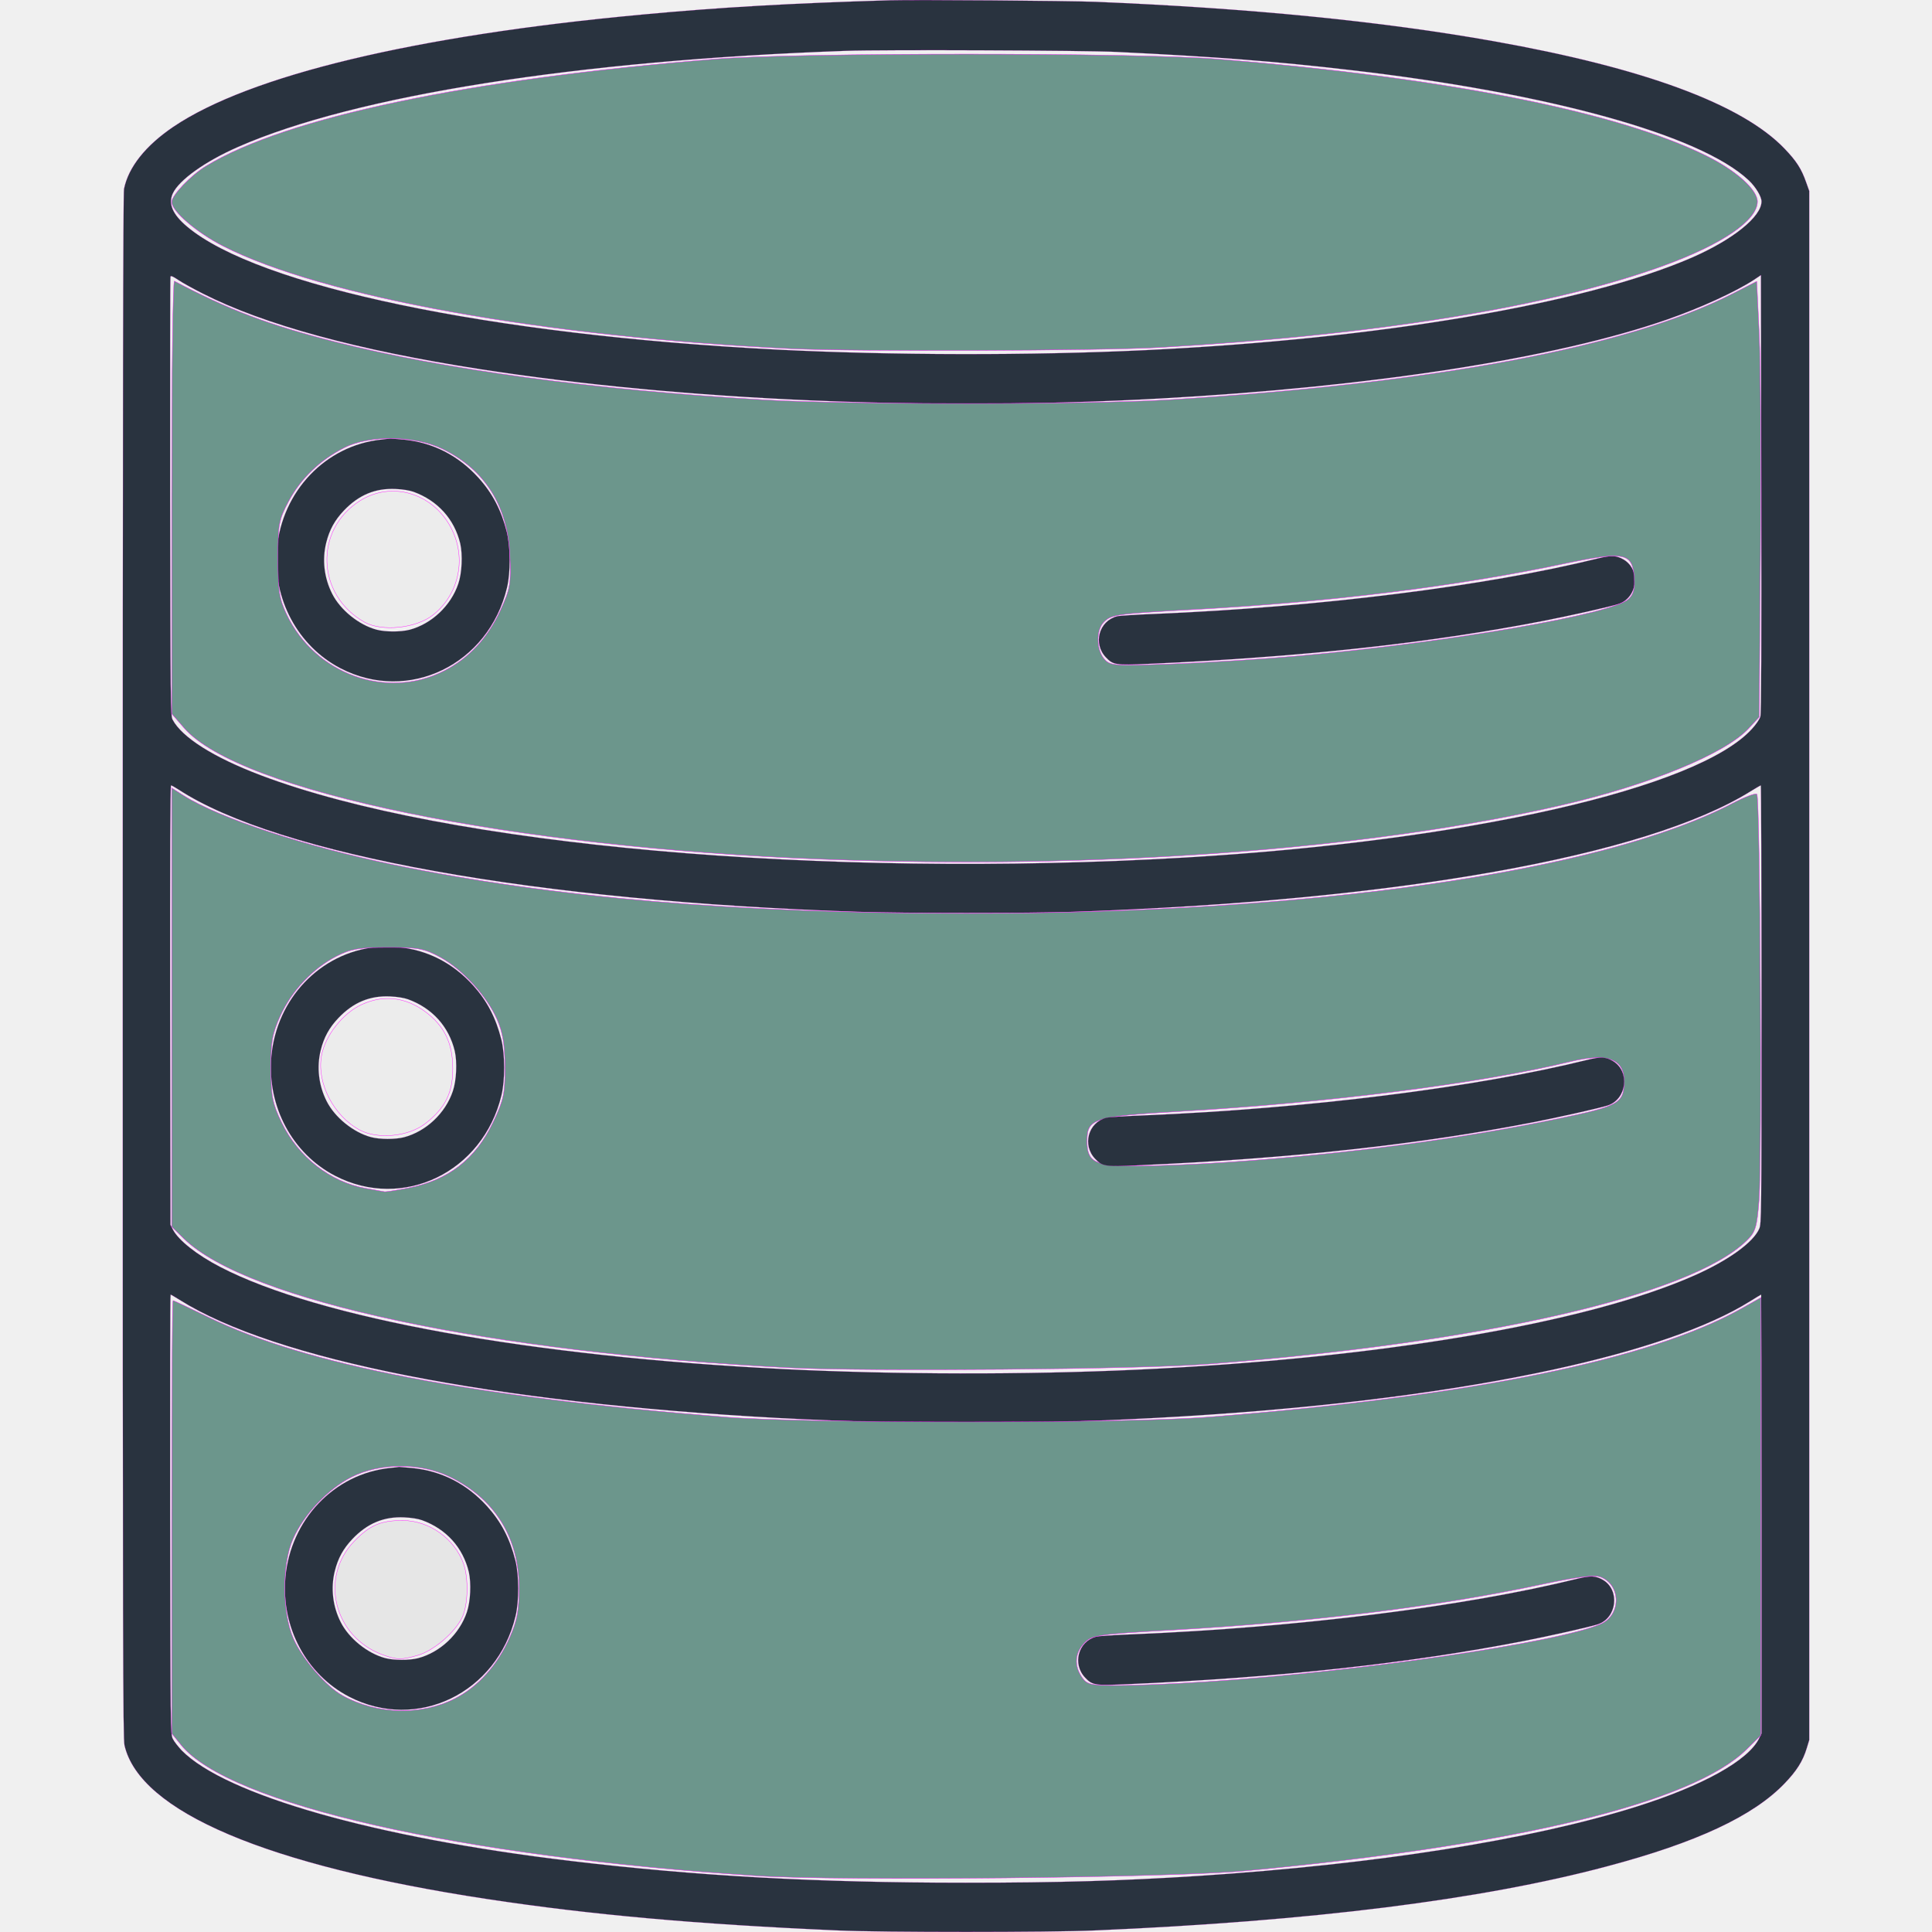
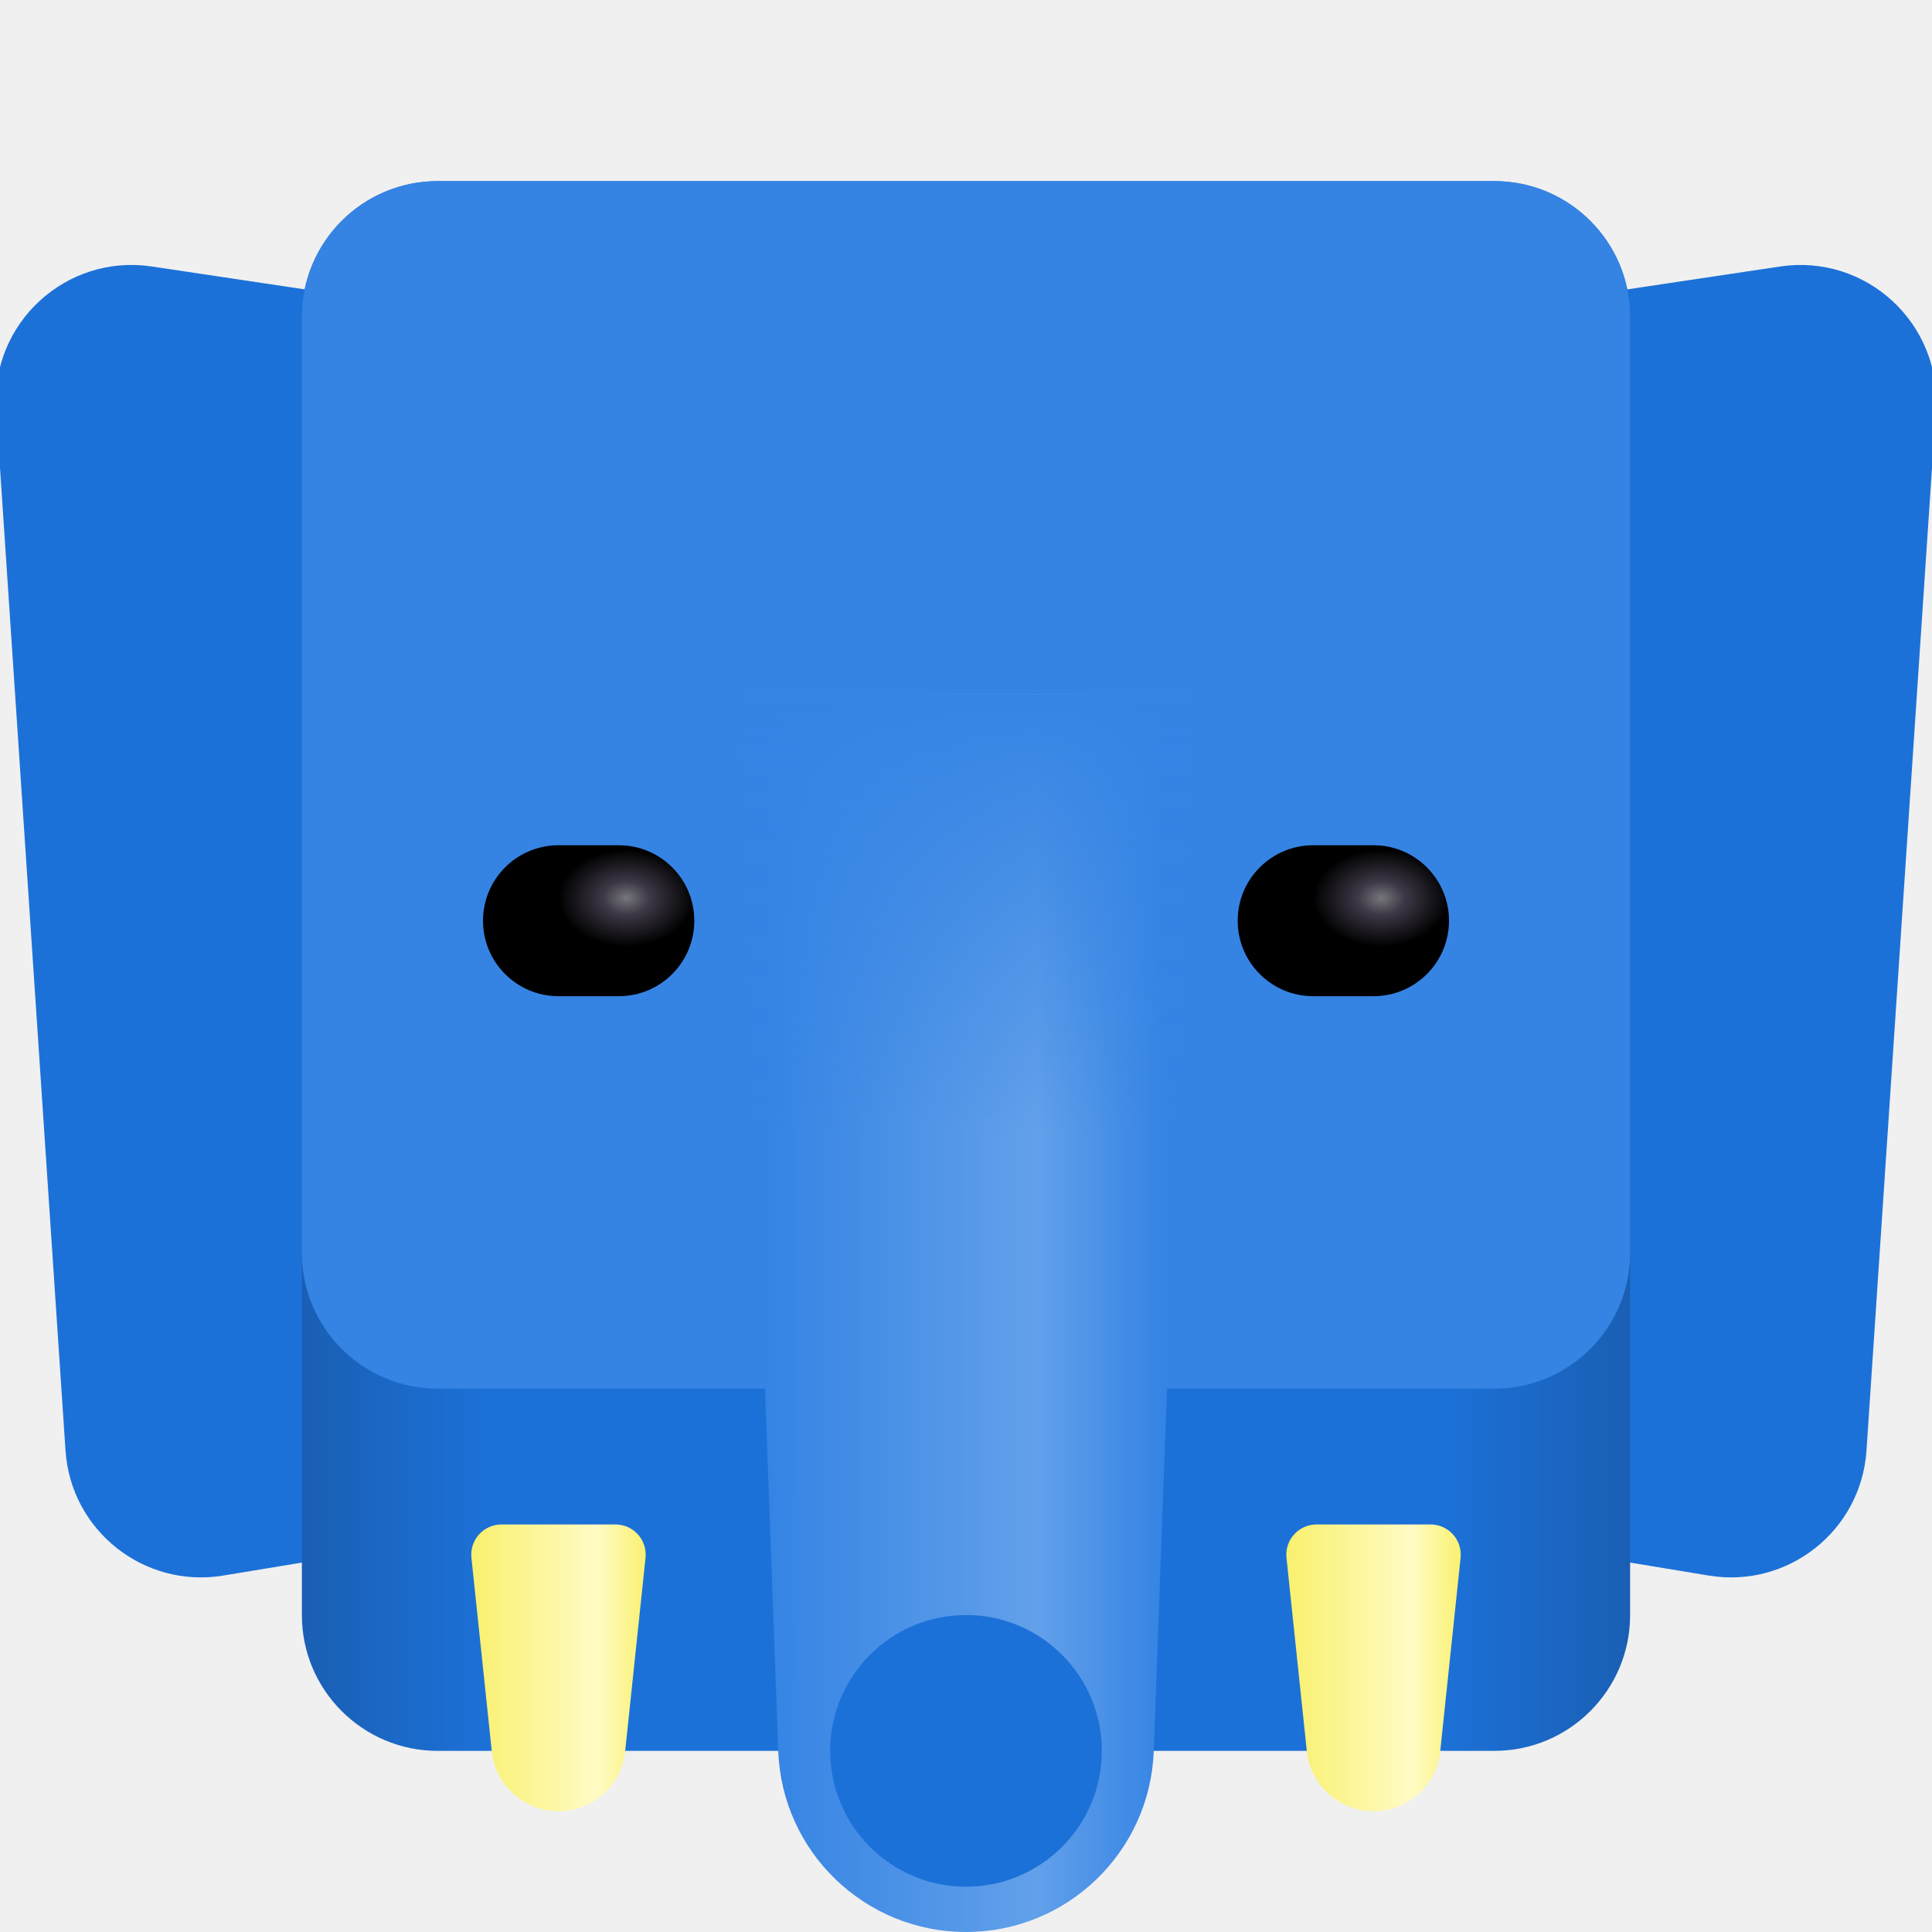
- <svg xmlns="http://www.w3.org/2000/svg" version="1.0" width="128" height="128" viewBox="0 0 1036.36 1187.15" preserveAspectRatio="xMidYMid" id="svg7" xml:space="preserve">
-   <defs id="defs7" />
-   <g transform="matrix(0.1,0,0,-0.1,-519.95,1980.632)" fill="#ff0000" stroke="#ff00ff" id="g7" style="display:inline">
-     <path d="m 14139.27,10105.857 c -683.321,-169.996 -1725.615,-300.423 -2725.511,-341.456 -113.768,-4.396 -218.351,-10.991 -231.778,-14.655 -111.648,-28.577 -149.1,-168.53 -67.837,-252.795 43.811,-46.163 60.771,-48.361 256.511,-39.568 939.831,41.766 1724.201,126.764 2432.961,264.519 151.928,29.309 412.679,87.929 459.317,103.316 118.009,38.102 138.5,209.563 33.211,272.579 -44.517,26.378 -76.317,27.844 -156.874,8.06 z" id="path9" style="fill:#29333f;fill-opacity:1;stroke-width:0.72" />
-     <path d="m 9916.683,19804.627 c -614.07,-18.319 -1047.947,-43.232 -1526.343,-87.929 -1392.788,-128.961 -2410.349,-372.963 -2879.558,-689.506 -171.007,-115.773 -276.296,-248.399 -303.149,-381.757 -5.653,-28.577 -7.773,-1326.257 -7.773,-4777.455 0,-4197.126 1.413,-4743.749 10.6,-4785.515 93.276,-408.135 874.114,-739.333 2229.45,-945.233 637.389,-96.722 1284.672,-154.608 2151.719,-192.71 277.709,-12.457 1298.805,-12.457 1582.874,0 1326.363,57.154 2372.898,187.581 3144.548,393.481 550.473,145.815 898.847,308.483 1091.759,509.253 74.198,76.938 112.356,137.022 136.382,216.158 l 15.545,51.292 v 4759.137 4759.136 l -19.078,53.491 c -28.973,82.798 -60.064,131.159 -133.556,207.365 -261.456,272.578 -864.927,495.331 -1783.559,658.731 -690.388,123.1 -1505.144,203.701 -2448.508,242.537 -175.954,6.594 -1106.598,13.921 -1261.352,9.525 z m 1388.547,-317.276 c 595.697,-28.577 980.816,-57.886 1438.013,-111.376 1219.66,-140.686 2150.306,-398.61 2447.094,-677.05 42.399,-39.568 79.144,-99.653 79.144,-130.428 0,-93.79 -175.953,-235.209 -429.637,-345.853 -658.589,-285.034 -1922.061,-498.994 -3354.42,-567.872 -700.987,-33.706 -1572.981,-32.24 -2271.849,3.664 -1753.881,90.127 -3184.827,389.084 -3619.411,756.186 -88.33,74.739 -115.889,139.22 -86.917,202.969 38.159,82.067 197.153,196.373 400.665,285.767 717.946,315.811 2090.948,532.701 3736.713,590.588 228.951,8.06 1457.799,2.931 1660.604,-6.595 z M 5690.975,18002.823 c 377.346,-191.977 951.138,-348.051 1703.003,-464.556 1249.34,-193.443 2771.443,-258.657 4186.843,-180.254 1305.871,72.541 2427.309,247.665 3109.217,485.073 204.218,71.076 419.744,169.995 532.099,243.27 l 43.812,29.309 2.12,-1342.377 c 1.413,-948.896 0,-1350.437 -5.653,-1370.221 -4.947,-16.12 -24.733,-46.163 -50.879,-74.739 -330.707,-367.103 -1747.521,-688.774 -3482.321,-791.358 -2232.983,-131.16 -4542.283,74.007 -5681.387,505.589 -288.309,109.179 -484.048,232.279 -541.993,342.189 -12.013,22.715 -12.72,87.929 -14.839,1368.756 -0.707,739.333 0,1348.971 2.12,1353.368 2.12,6.595 16.959,0 47.345,-20.516 24.733,-16.854 92.57,-54.223 150.514,-83.533 z m -150.514,-3046.727 c 612.657,-401.54 2195.531,-686.575 4178.363,-752.522 280.536,-9.525 1055.014,-9.525 1324.95,0 1987.779,68.877 3517.655,340.724 4159.284,740.799 31.799,19.784 60.065,35.904 62.184,35.904 2.12,0 4.24,-605.974 4.24,-1346.041 0,-1317.464 -0.707,-1347.506 -14.133,-1378.28 -36.745,-84.266 -189.379,-194.176 -397.131,-286.502 -662.829,-294.56 -1939.727,-510.718 -3429.325,-579.596 -674.841,-31.507 -1489.597,-30.042 -2165.852,3.664 -1554.608,77.67 -2859.066,313.612 -3463.243,627.224 -143.448,74.006 -257.217,164.133 -291.842,230.08 l -14.839,29.309 -2.12,1350.438 c -0.707,888.078 0.707,1349.704 5.653,1349.704 3.533,0 23.319,-10.992 43.812,-24.181 z m 8.48,-3136.853 c 584.391,-367.835 1919.235,-630.887 3682.302,-726.144 938.418,-50.559 1854.93,-39.568 2815.961,32.973 1485.357,112.842 2638.594,363.439 3150.908,683.646 36.746,22.715 67.838,41.765 69.251,41.765 0.707,0 2.12,-606.707 2.12,-1348.238 V 9154.273 l -14.839,-30.042 c -66.425,-135.557 -346.254,-290.897 -755.399,-419.859 -649.401,-203.701 -1594.887,-353.18 -2688.765,-424.988 -464.263,-30.042 -861.394,-41.766 -1430.946,-41.766 -916.513,0 -1652.125,41.033 -2430.842,134.091 -1197.755,142.884 -2117.8,405.204 -2387.03,679.249 -21.906,23.448 -46.638,54.955 -54.411,71.076 -14.133,28.577 -14.133,52.757 -16.253,1379.746 -0.707,742.264 0,1349.704 2.826,1349.704 2.12,0 26.852,-14.654 55.118,-32.24 z" id="path1" style="opacity:1;fill:#29333f;fill-opacity:1;stroke-width:0.72" />
-     <path d="m 14266.521,16375.408 c -683.321,-169.995 -1725.615,-300.422 -2725.511,-341.456 -113.769,-4.396 -218.352,-10.99 -231.778,-14.654 -111.649,-28.577 -149.101,-168.53 -67.838,-252.795 43.812,-46.162 60.771,-48.361 256.511,-39.568 939.831,41.766 1724.202,126.764 2432.962,264.519 151.927,29.309 412.677,87.928 459.316,103.316 118.008,38.102 138.501,209.563 33.212,272.578 -44.519,26.379 -76.318,27.845 -156.874,8.06 z" id="path3" style="fill:#29333f;fill-opacity:1;stroke-width:0.72" />
-     <g id="g8">
-       <path d="m 6788.963,17105.218 c -342.721,-35.904 -610.537,-317.275 -642.336,-672.653 -26.852,-305.552 128.608,-596.45 391.479,-732.739 416.918,-216.158 909.446,21.982 1022.508,494.599 22.613,93.79 21.906,250.596 -0.707,342.189 -33.919,134.824 -88.33,238.872 -174.54,334.128 -125.075,137.755 -280.536,216.89 -460.729,234.476 -41.692,3.664 -77.024,6.595 -79.144,6.595 -2.12,-0.733 -27.559,-3.663 -56.531,-6.595 z m 197.859,-320.939 c 148.394,-54.222 250.857,-167.797 286.896,-318.009 15.546,-68.876 10.6,-180.986 -12.013,-246.932 -45.225,-134.824 -163.94,-246.933 -299.615,-282.837 -54.411,-13.922 -149.101,-13.922 -203.512,0.733 -108.116,29.309 -221.885,120.901 -272.056,220.554 -49.465,97.454 -62.184,209.563 -36.745,312.879 19.786,79.869 52.291,139.22 109.529,199.305 91.157,95.256 192.206,137.754 317.988,131.893 45.225,-2.199 84.797,-8.793 109.529,-17.586 z" id="path2" style="fill:#29333f;fill-opacity:1;stroke-width:0.483" />
-       <path d="m 6755.225,13986.975 c -342.721,-35.904 -610.537,-317.275 -642.336,-672.654 -26.852,-305.552 128.608,-596.449 391.479,-732.738 416.918,-216.158 909.446,21.982 1022.508,494.598 22.613,93.79 21.906,250.597 -0.707,342.189 -33.919,134.824 -88.33,238.872 -174.54,334.129 -125.075,137.755 -280.536,216.89 -460.729,234.476 -41.692,3.663 -77.024,6.595 -79.144,6.595 -2.12,-0.733 -27.559,-3.664 -56.531,-6.595 z m 197.859,-320.94 c 148.394,-54.222 250.857,-167.796 286.896,-318.008 15.546,-68.877 10.6,-180.986 -12.013,-246.932 -45.225,-134.824 -163.94,-246.933 -299.615,-282.838 -54.411,-13.921 -149.101,-13.921 -203.512,0.733 -108.116,29.31 -221.885,120.901 -272.056,220.554 -49.465,97.455 -62.184,209.564 -36.745,312.88 19.786,79.868 52.291,139.22 109.529,199.305 91.157,95.256 192.206,137.754 317.988,131.892 45.225,-2.198 84.797,-8.793 109.529,-17.586 z" id="path2-5" style="fill:#29333f;fill-opacity:1;stroke-width:0.483" />
-       <path d="m 6841.577,10786.01 c -342.721,-35.905 -610.537,-317.276 -642.336,-672.654 -26.852,-305.552 128.608,-596.449 391.479,-732.739 416.918,-216.158 909.446,21.982 1022.508,494.598 22.613,93.791 21.906,250.597 -0.707,342.189 -33.919,134.824 -88.33,238.873 -174.54,334.128 -125.075,137.756 -280.536,216.891 -460.729,234.477 -41.692,3.664 -77.024,6.595 -79.144,6.595 -2.12,-0.733 -27.559,-3.664 -56.531,-6.595 z m 197.859,-320.939 c 148.394,-54.223 250.857,-167.798 286.896,-318.009 15.546,-68.877 10.6,-180.986 -12.013,-246.933 -45.225,-134.824 -163.94,-246.933 -299.615,-282.837 -54.411,-13.922 -149.101,-13.922 -203.512,0.733 -108.116,29.309 -221.885,120.902 -272.056,220.554 -49.465,97.454 -62.184,209.563 -36.745,312.879 19.786,79.869 52.291,139.22 109.529,199.305 91.157,95.256 192.206,137.755 317.988,131.893 45.225,-2.198 84.797,-8.792 109.529,-17.585 z" id="path2-9" style="fill:#29333f;fill-opacity:1;stroke-width:0.483" />
-       <path style="opacity:1;fill:#e6e6e6;fill-opacity:1;stroke-width:2.017" d="m 6795.964,9638.647 c -298.231,109.642 -389.268,473.829 -174.193,696.848 95.93,99.473 164.564,128.737 300.156,127.98 160.831,-0.898 315.294,-110.452 370.901,-263.065 33.433,-91.755 29.163,-259.36 -8.532,-334.947 -46.64,-93.522 -175.465,-202.779 -271.809,-230.522 -100.064,-28.815 -129.433,-28.312 -216.524,3.706 z" id="path12" />
-       <path style="opacity:1;fill:#ececec;fill-opacity:1;stroke-width:2.017" d="m 6657.321,12862.139 c -161.305,85.333 -266.7,289.4 -236.287,457.501 22.2,122.704 130.813,260.894 246.911,314.148 132.948,60.981 268.018,46.289 388.438,-42.25 119.519,-87.877 171.439,-194.654 171.336,-352.363 -0.095,-148.238 -45.368,-239.469 -166.289,-335.105 -102.802,-81.308 -292.475,-100.988 -404.11,-41.931 z" id="path15" />
-       <path style="opacity:1;fill:#ececec;fill-opacity:1;stroke-width:2.017" d="m 6685.286,15983.388 c -295.502,165.508 -310.647,567.597 -28.09,745.776 205.036,129.295 471.049,39.207 573.271,-194.146 78.964,-180.26 28.212,-386.949 -124.713,-507.899 -103.328,-81.722 -313.592,-103.591 -420.468,-43.731 z" id="path16" />
-       <path style="opacity:1;fill:#6c968c;fill-opacity:1;stroke-width:2.017" d="m 9500.352,14526.454 c -1908.383,72.005 -3583.67,416.287 -3923.472,806.298 l -76.429,87.722 V 16754.2 c 0,733.549 7.474,1329.774 16.609,1324.945 333.53,-176.336 578.261,-268.907 984.036,-372.222 672.825,-171.309 1589.195,-295.366 2639.212,-357.291 510.053,-30.079 1987.372,-30.072 2478.697,0 1637.292,100.258 2830.863,324.238 3471.337,651.417 l 149.845,76.546 15.341,-323.983 c 8.437,-178.191 11.894,-780.573 7.682,-1338.627 l -7.659,-1014.644 -64.447,-69.732 c -144.353,-156.191 -608.189,-346.644 -1148.465,-471.566 -1191.158,-275.416 -2846.128,-396.597 -4542.288,-332.6 z M 7172.86,15683.63 c 154.148,78.203 269.69,202.441 348.122,374.324 59.491,130.373 64.909,161.669 57.643,332.969 -12.992,306.303 -154.08,530.078 -413.819,656.346 -171.03,83.144 -449.256,86.528 -604.385,7.352 -149.647,-76.38 -266.246,-188.758 -340.946,-328.607 -60.584,-113.42 -65.731,-141.037 -65.731,-352.691 0,-196.58 7.723,-245.905 53.657,-342.681 174.397,-367.43 613.863,-525.386 965.46,-347.012 z m 5259.139,93.128 c 918.833,83.005 1921.559,256.055 2020.234,348.654 30.207,28.346 39.631,64.001 34.821,131.735 -10.945,154.115 -59.258,163.222 -440.841,83.099 -653.183,-137.151 -1417.19,-232.083 -2234.289,-277.621 -515.073,-28.706 -537.548,-31.83 -585.307,-81.354 -46.307,-48.018 -44.176,-167.468 3.987,-223.513 36.685,-42.69 59.454,-44.322 426.301,-30.554 213.151,7.999 561.943,30.299 775.094,49.554 z" id="path17" />
-       <path style="opacity:1;fill:#6c968c;fill-opacity:1;stroke-width:2.017" d="m 9309.48,17663.507 c -1517.165,72.346 -2881.661,318.652 -3493.02,630.528 -162.731,83.015 -316.008,214.622 -316.008,271.333 0,40.817 117.705,164.01 210.698,220.521 493.602,299.953 1609.395,534.221 3133.275,657.852 494.736,40.137 2583.49,40.137 3078.227,0 1400.042,-113.584 2452.13,-321.31 3005.234,-593.359 183.535,-90.274 316.595,-209.125 316.595,-282.789 0,-114.88 -213.961,-261.487 -573.005,-392.629 -694.416,-253.636 -1771.82,-428.609 -3103.151,-503.958 -363.674,-20.582 -1878.983,-25.614 -2258.844,-7.499 z" id="path18" />
-       <path style="opacity:1;fill:#6c968c;fill-opacity:1;stroke-width:2.017" d="m 9298.407,11401.765 c -1842.92,94.048 -3332.791,411.62 -3723.454,793.671 l -74.502,72.858 v 1348.263 1348.262 l 71.973,-45.806 c 218.455,-139.029 747.509,-313.558 1291.266,-425.974 976.004,-201.777 2109.122,-298.427 3508.775,-299.283 2131.315,-1.302 3912.151,254.174 4720.237,677.16 73.763,38.611 140.579,63.506 148.482,55.323 19.96,-20.668 32.215,-2251.622 13.678,-2489.949 -13.419,-172.516 -21.937,-200.629 -76.935,-253.903 -346.836,-335.959 -1614.414,-626.263 -3310.639,-758.209 -410.927,-31.965 -2093.947,-46.649 -2568.881,-22.413 z m -2346.402,1104.362 c 247.673,47.476 415.512,177.426 523.831,405.579 64.687,136.251 72.968,175.064 72.141,338.11 -0.695,136.971 -12.962,211.715 -47.854,291.559 -62.931,144.011 -212.532,308.018 -348.942,382.548 -98.245,53.678 -136.821,60.955 -321.999,60.738 -175.547,-0.202 -227.75,-9.135 -315.269,-53.937 -145.482,-74.472 -276.32,-213.298 -345.745,-366.851 -49.49,-109.462 -58.563,-160.536 -57.742,-325.056 0.838,-168.11 9.867,-213.68 65.082,-328.474 102.529,-213.165 300.002,-367.676 519.039,-406.118 55.779,-9.79 107.061,-19.014 113.959,-20.499 6.898,-1.487 71.472,8.595 143.499,22.401 z m 5040.857,159.153 c 726.796,50.337 1418.637,141.416 2022.54,266.266 379.708,78.499 408.721,94.871 409.352,230.999 0.643,138.158 -102.798,175.503 -331.843,119.807 -547.163,-133.056 -1473.067,-251.107 -2393.823,-305.21 -535.159,-31.447 -573.676,-43.675 -573.676,-182.122 0,-129.803 46,-153.252 300.635,-153.252 125.034,0 380.1,10.58 566.815,23.512 z" id="path19" />
-       <path style="opacity:1;fill:#6c968c;fill-opacity:1;stroke-width:2.017" d="m 9099.098,8279.826 c -1825.402,117.984 -3246.059,440.525 -3540.948,803.924 l -57.698,71.102 v 1330.117 c 0,731.563 3.648,1330.116 8.108,1330.116 4.459,0 101.623,-45.801 215.919,-101.781 598.058,-292.914 1617.119,-489.592 3186.383,-614.972 484.17,-38.683 2453.273,-38.917 2945.354,-0.352 1619.43,126.925 2726.53,351.565 3288.728,667.31 l 121.681,68.34 V 10488.923 9144.217 l -88.698,-87.493 c -332.388,-327.872 -1409.681,-589.019 -3078.11,-746.168 -452.19,-42.592 -2493.737,-63.499 -3000.718,-30.73 z M 7239.048,9368.563 c 143.767,72.936 263.052,205.695 338.632,376.88 45.339,102.691 56.9,164.628 56.9,304.832 0,308.346 -151.121,549.397 -427.913,682.56 -179.998,86.596 -427.86,85.219 -602.073,-3.348 -145.866,-74.154 -291.076,-228.09 -358.488,-380.027 -68.86,-155.201 -67.385,-453 3.033,-612.564 56.01,-126.916 200.51,-293.778 303.225,-350.153 210.416,-115.484 480.776,-122.642 686.684,-18.18 z m 4628.618,104.802 c 936.104,62.182 2151.398,240.354 2413.247,353.803 126.117,54.641 126.255,238.943 0.218,288.633 -37.256,14.688 -144.72,1.141 -366.835,-46.245 -631.846,-134.798 -1398.618,-229.704 -2249.949,-278.488 -475.756,-27.262 -508.511,-32.022 -555.468,-80.713 -58.275,-60.426 -63.959,-137.615 -15.426,-209.465 31.137,-46.097 53.142,-51.036 227.369,-51.036 106.093,0 352.173,10.58 546.846,23.512 z" id="path20" />
-     </g>
-     <path d="m 14200.517,13294.095 c -683.322,-169.996 -1725.615,-300.423 -2725.511,-341.457 -113.77,-4.396 -218.353,-10.99 -231.779,-14.654 -111.649,-28.577 -149.101,-168.53 -67.837,-252.795 43.812,-46.162 60.771,-48.361 256.51,-39.568 939.832,41.766 1724.202,126.764 2432.962,264.519 151.928,29.309 412.678,87.928 459.316,103.316 118.009,38.102 138.502,209.563 33.212,272.578 -44.518,26.379 -76.317,27.844 -156.873,8.061 z" id="path8" style="fill:#29333f;fill-opacity:1;stroke-width:0.72" />
+ <svg xmlns="http://www.w3.org/2000/svg" width="128" height="128" fill="none">
+   <g clip-path="url(#a)">
+     <path d="M-.256 27.154c-.383-5.732 4.63-10.35 10.312-9.499l52.612 7.875a9.001 9.001 0 0 0 2.664 0l52.612-7.875c5.681-.85 10.695 3.767 10.312 9.5l-4.596 68.95c-.354 5.303-5.201 9.146-10.445 8.281l-47.75-7.874a9 9 0 0 0-2.93 0l-47.75 7.874c-5.244.865-10.091-2.978-10.445-8.281l-4.596-68.95Z" fill="#1C71D8" />
+     <rect x="20" y="12" width="88" height="104" rx="9" fill="url(#b)" />
+     <rect x="20" y="12" width="88" height="80" rx="9" fill="#3584E4" />
+     <path d="M49 46h30l-2.561 70.008C76.194 122.701 70.697 128 64 128s-12.194-5.299-12.439-11.992L49 46Z" fill="url(#c)" />
+     <path d="M49 46h30l-1 29H50l-1-29Z" fill="url(#d)" />
+     <circle cx="64" cy="116" r="9" fill="#1C71D8" />
+     <path d="M85.233 103.209A2 2 0 0 1 87.222 101h7.556a2 2 0 0 1 1.99 2.209l-1.35 12.813a4.443 4.443 0 0 1-8.837 0l-1.348-12.813Z" fill="url(#e)" />
+     <path d="M31.233 103.209A2 2 0 0 1 33.222 101h7.556a2 2 0 0 1 1.99 2.209l-1.35 12.813a4.443 4.443 0 0 1-8.837 0l-1.348-12.813Z" fill="url(#f)" />
+     <rect x="96" y="56" width="10" height="14" rx="5" transform="rotate(90 96 56)" fill="url(#g)" />
+     <rect x="46" y="56" width="10" height="14" rx="5" transform="rotate(90 46 56)" fill="url(#h)" />
  </g>
+   <defs>
+     <linearGradient id="b" x1="20" y1="116" x2="108" y2="116" gradientUnits="userSpaceOnUse">
+       <stop stop-color="#1A5FB4" />
+       <stop offset=".143" stop-color="#1C71D8" />
+       <stop offset=".857" stop-color="#1C71D8" />
+       <stop offset="1" stop-color="#1A5FB4" />
+     </linearGradient>
+     <linearGradient id="c" x1="51" y1="128" x2="77" y2="128" gradientUnits="userSpaceOnUse">
+       <stop stop-color="#3584E4" />
+       <stop offset=".678" stop-color="#62A0EA" />
+       <stop offset="1" stop-color="#3584E4" />
+     </linearGradient>
+     <linearGradient id="d" x1="64" y1="46" x2="64" y2="75" gradientUnits="userSpaceOnUse">
+       <stop stop-color="#3584E4" />
+       <stop offset="1" stop-color="#3584E4" stop-opacity="0" />
+     </linearGradient>
+     <linearGradient id="e" x1="85" y1="120" x2="97" y2="120" gradientUnits="userSpaceOnUse">
+       <stop stop-color="#F9F06B" />
+       <stop offset=".714" stop-color="#FFFBC4" />
+       <stop offset="1" stop-color="#F9F06B" />
+     </linearGradient>
+     <linearGradient id="f" x1="31" y1="120" x2="43" y2="120" gradientUnits="userSpaceOnUse">
+       <stop stop-color="#F9F06B" />
+       <stop offset=".714" stop-color="#FFFBC4" />
+       <stop offset="1" stop-color="#F9F06B" />
+     </linearGradient>
+     <radialGradient id="g" cx="0" cy="0" r="1" gradientUnits="userSpaceOnUse" gradientTransform="matrix(0 7.5 -5.35714 0 99.5 60.5)">
+       <stop stop-color="#77767B" />
+       <stop offset=".209" stop-color="#3D3846" />
+       <stop offset=".6" />
+       <stop offset="1" />
+     </radialGradient>
+     <radialGradient id="h" cx="0" cy="0" r="1" gradientUnits="userSpaceOnUse" gradientTransform="matrix(0 7.5 -5.35714 0 49.5 60.5)">
+       <stop stop-color="#77767B" />
+       <stop offset=".209" stop-color="#3D3846" />
+       <stop offset=".6" />
+       <stop offset="1" />
+     </radialGradient>
+     <clipPath id="a">
+       <path fill="#fff" d="M0 0h128v128H0z" />
+     </clipPath>
+   </defs>
</svg>
